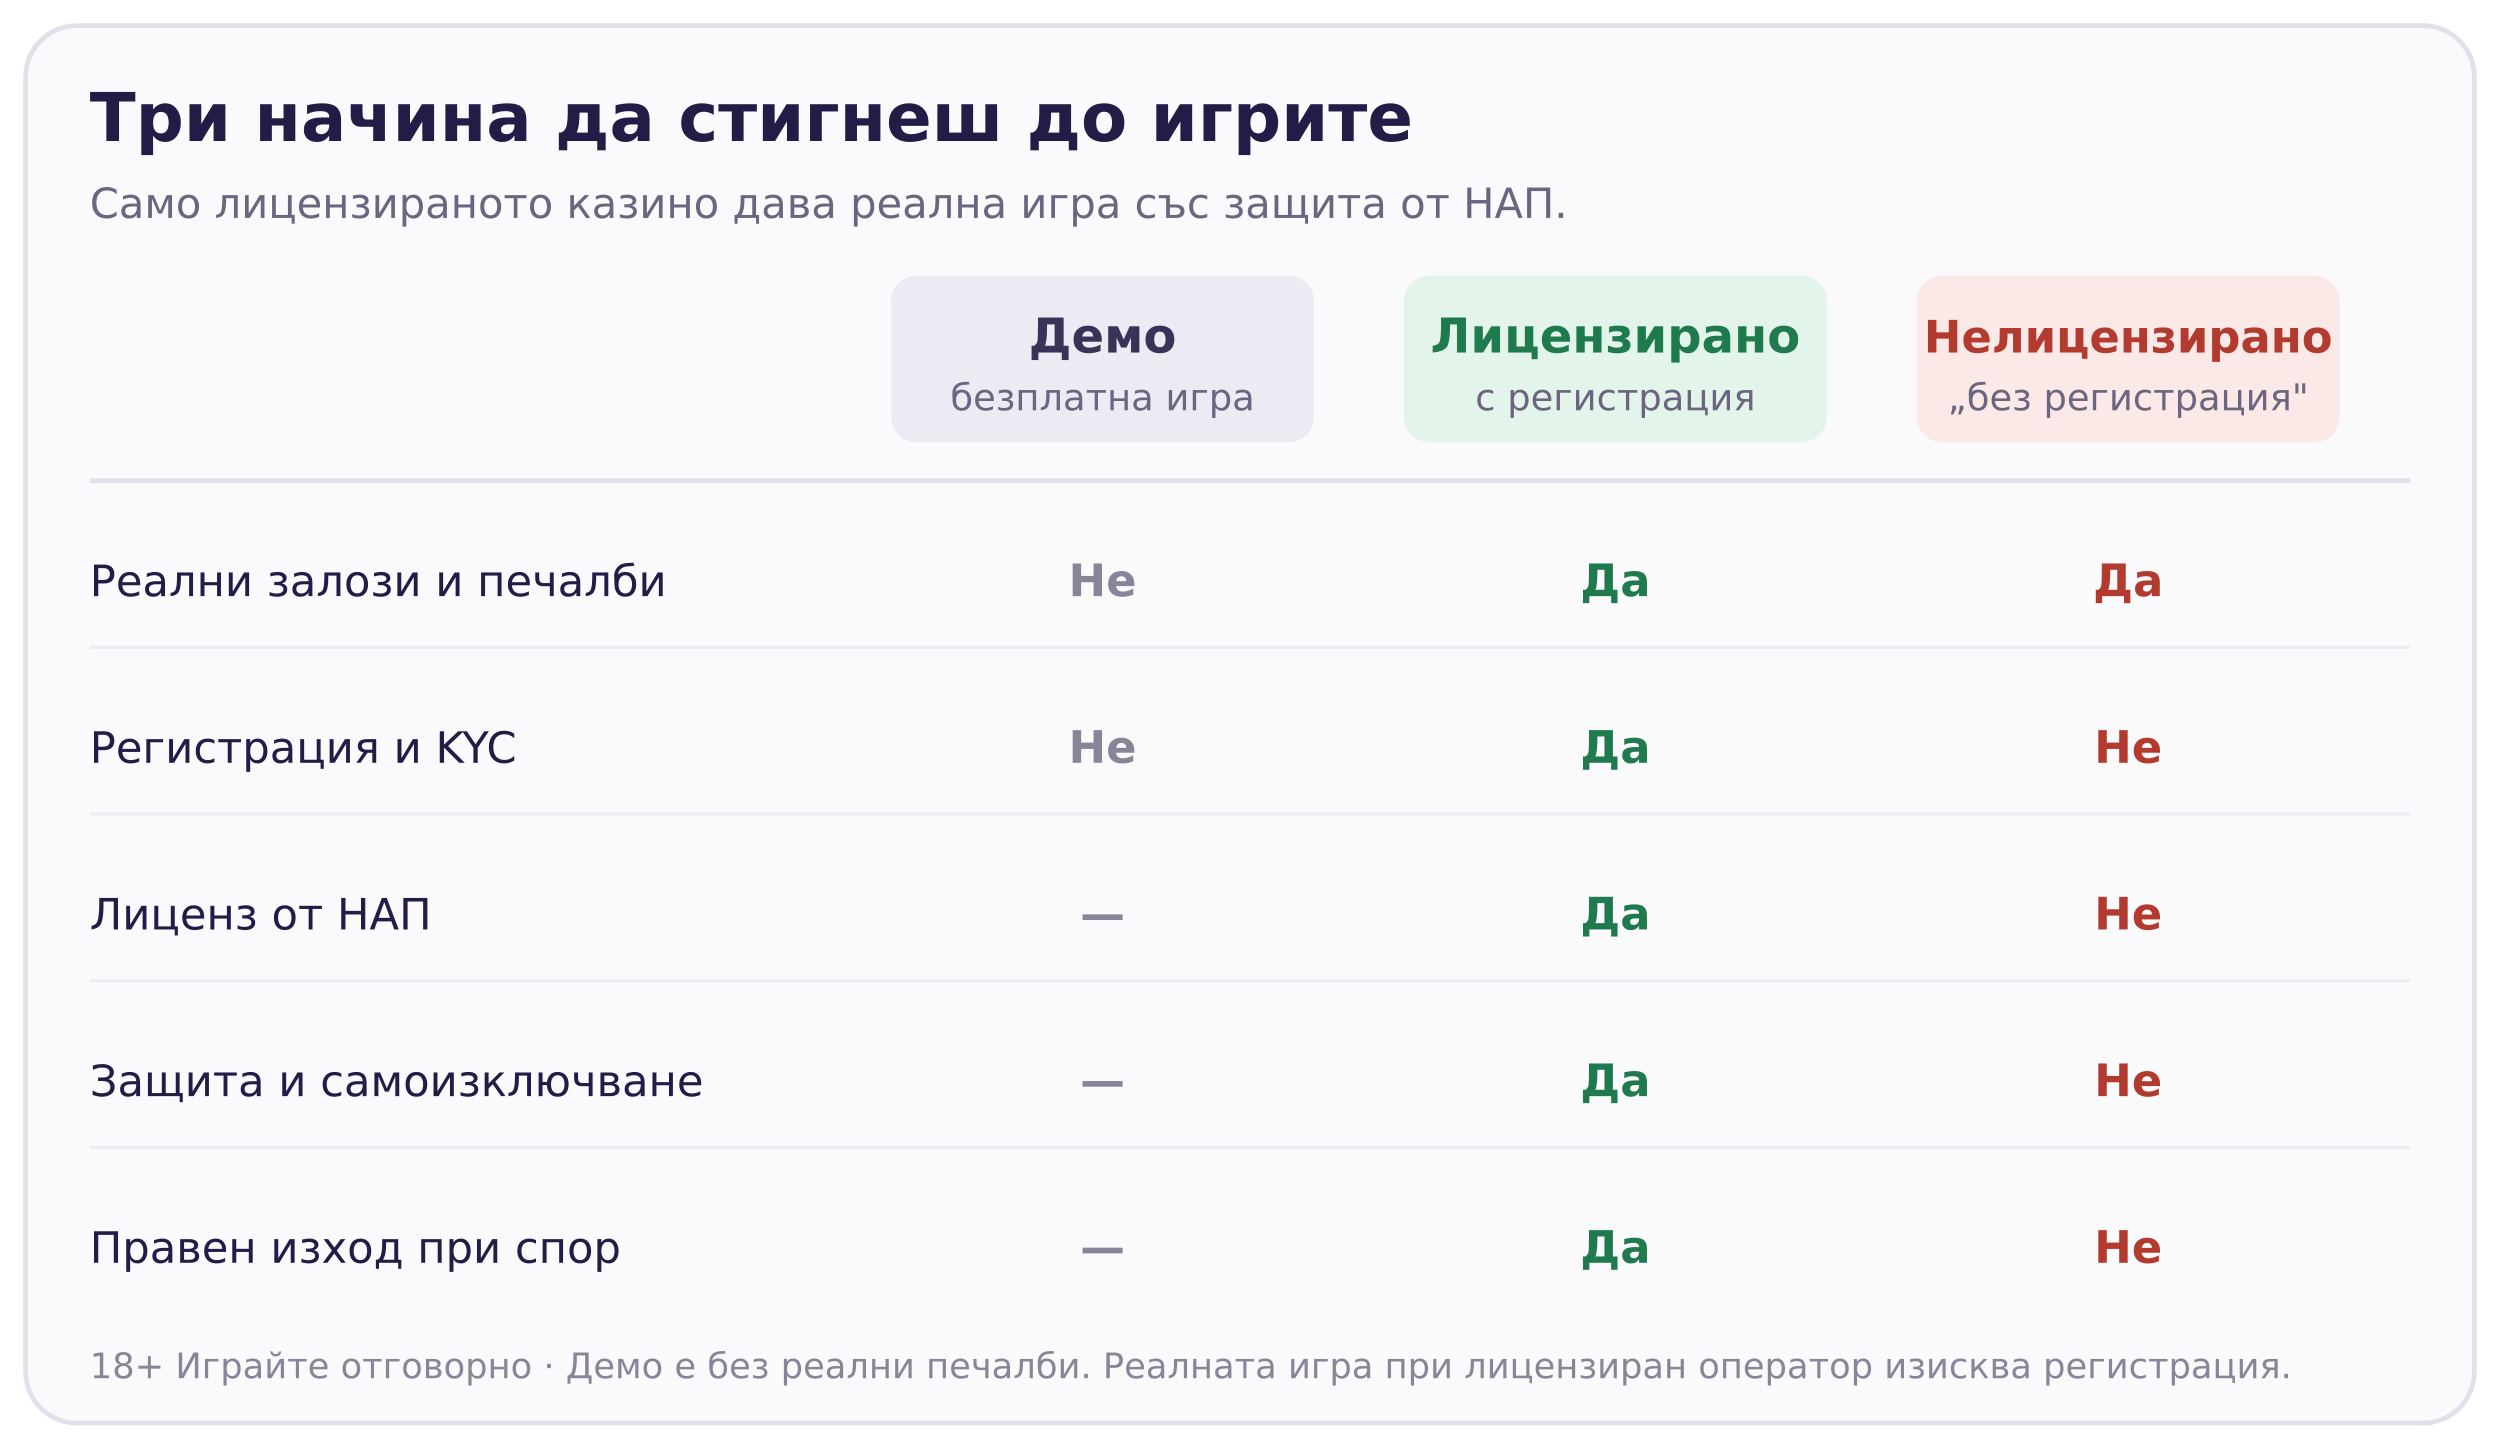
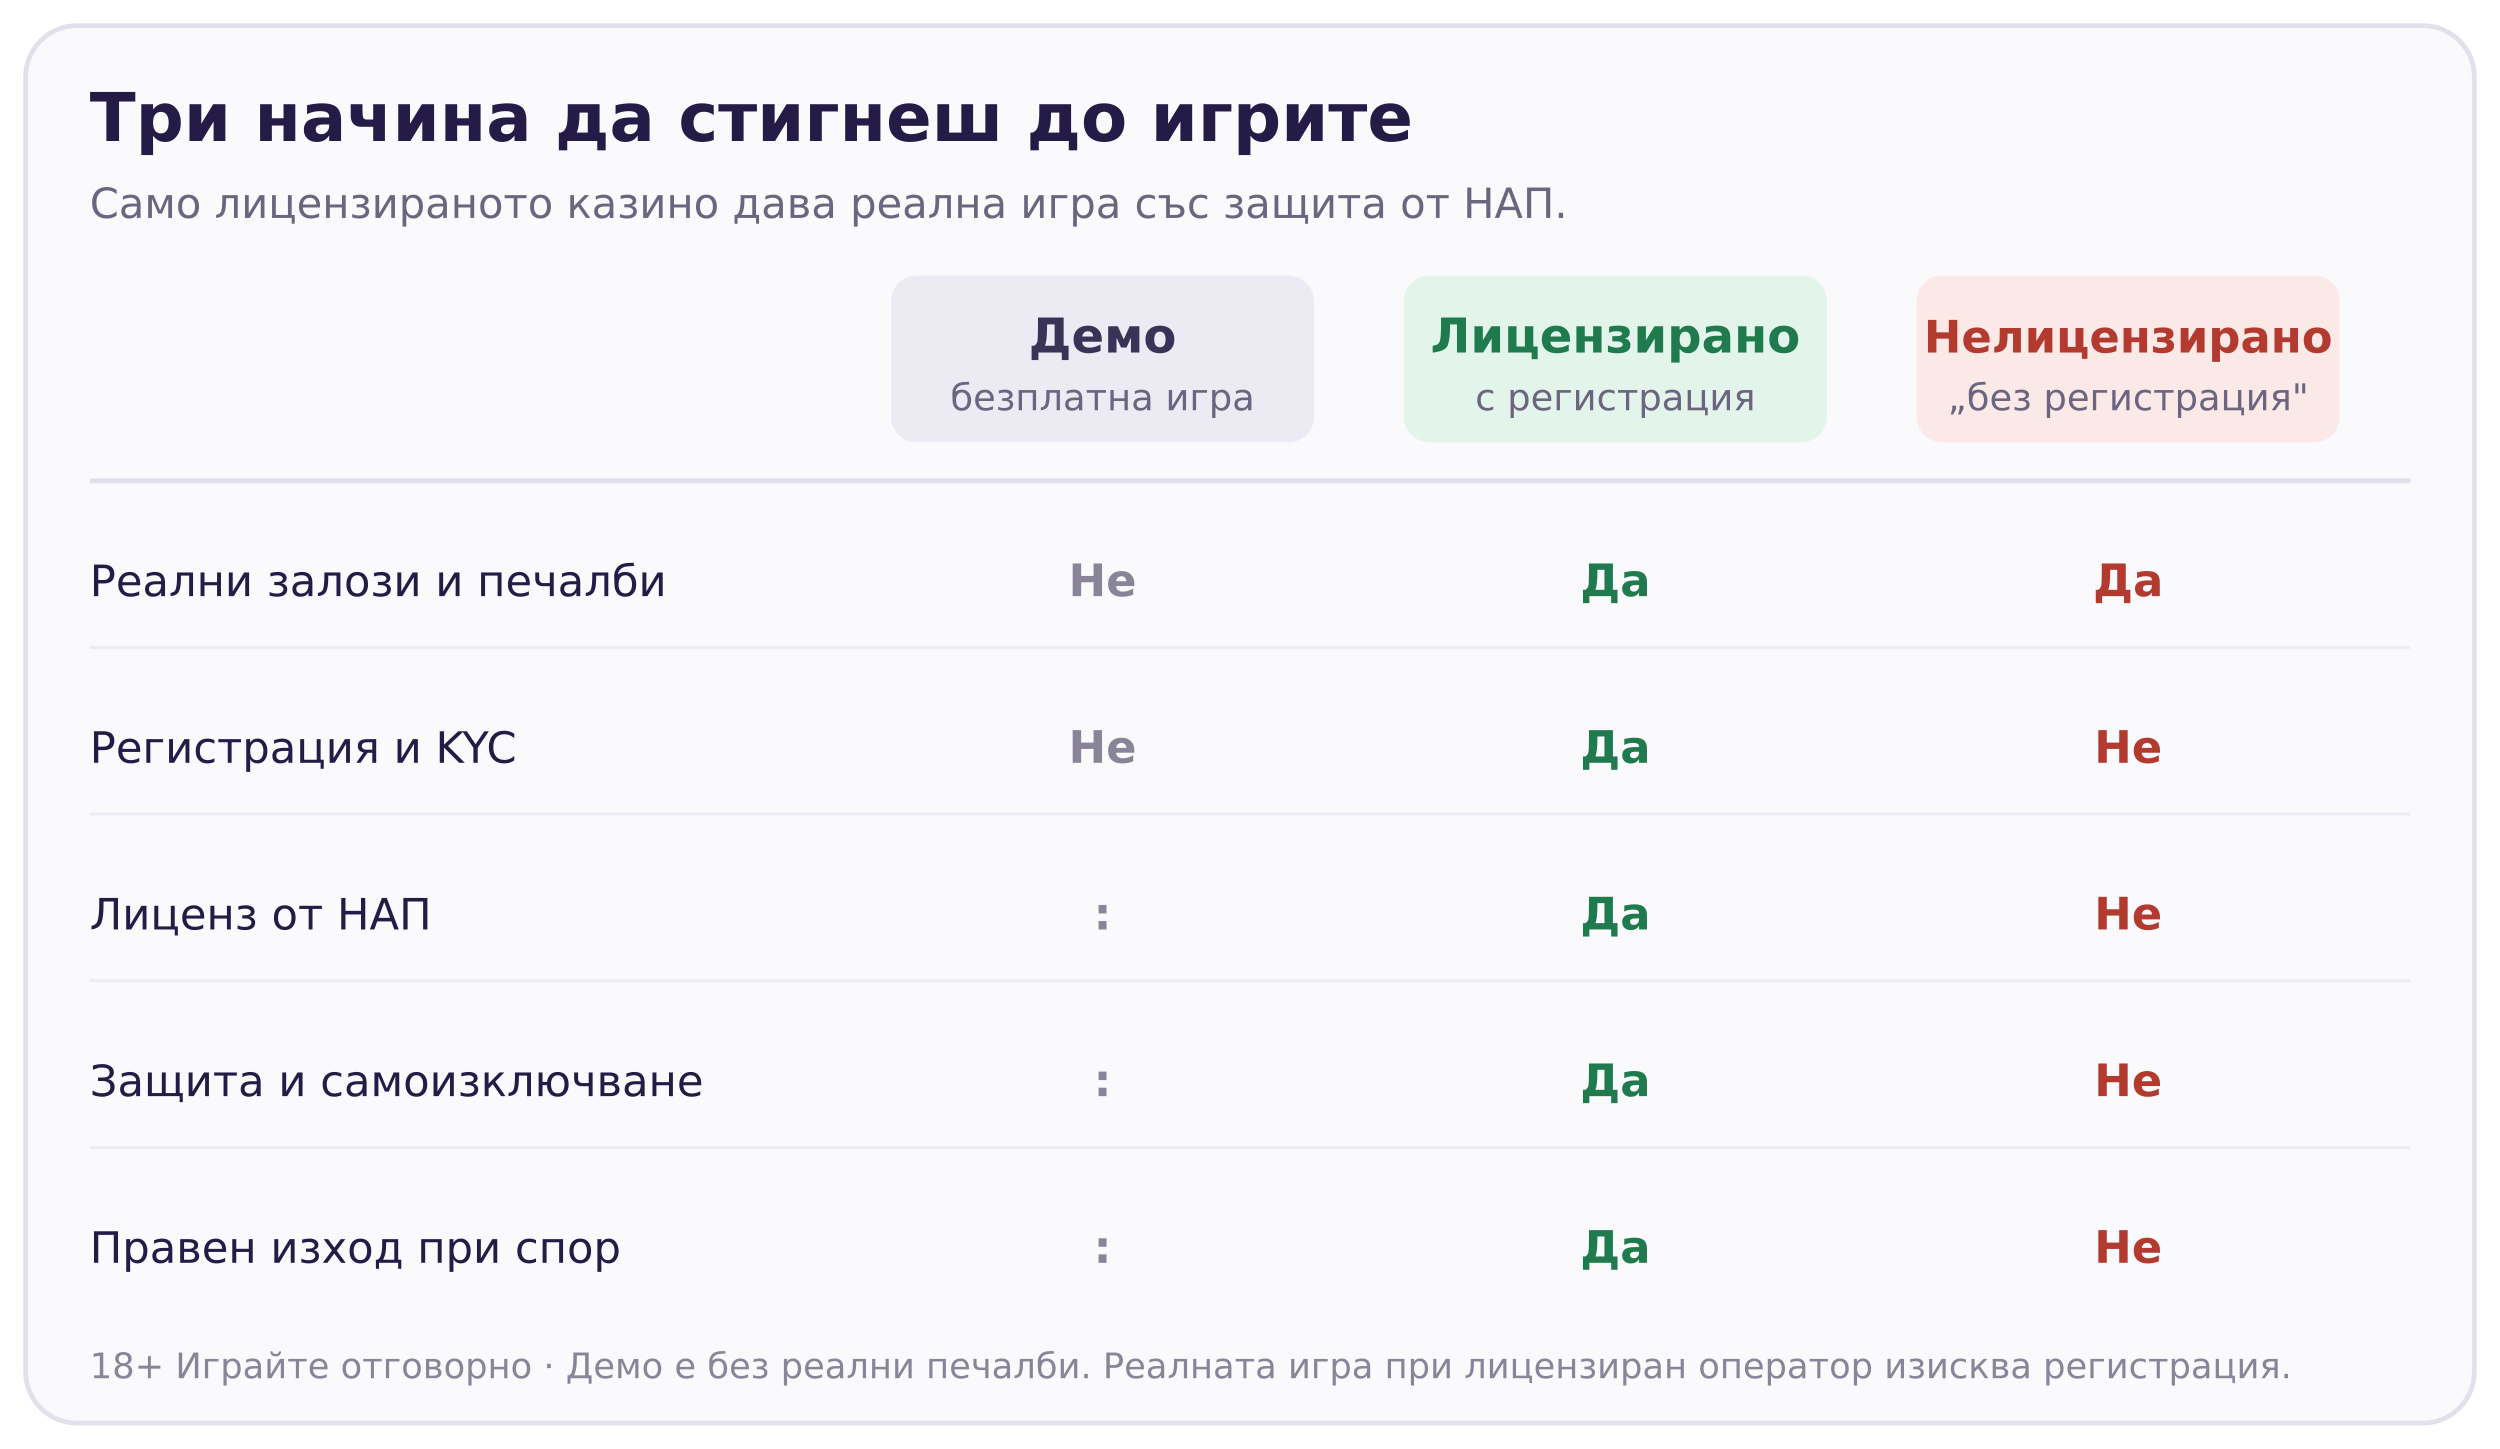
<svg xmlns="http://www.w3.org/2000/svg" viewBox="0 0 780 452" font-family="'DejaVu Sans','Segoe UI',Arial,sans-serif" role="img" aria-label="Сравнение на три начина да играеш: демо без регистрация, лицензирано казино с регистрация и нелицензиран сайт без регистрация">
  <rect x="8" y="8" width="764" height="436" rx="16" fill="#faf9fc" stroke="#e3e0ec" stroke-width="1.5" />
  <text x="28" y="44" font-size="21" font-weight="700" fill="#241b46">Три начина да стигнеш до игрите</text>
  <text x="28" y="68" font-size="13" fill="#6b6580">Само лицензираното казино дава реална игра със защита от НАП.</text>
  <rect x="278" y="86" width="132" height="52" rx="8" fill="#eceaf3" />
  <rect x="438" y="86" width="132" height="52" rx="8" fill="#e3f4ea" />
  <rect x="598" y="86" width="132" height="52" rx="8" fill="#fbe9e7" />
  <text x="344" y="110" font-size="15" font-weight="700" fill="#3a3358" text-anchor="middle">Демо</text>
  <text x="344" y="128" font-size="11.5" fill="#6b6580" text-anchor="middle">безплатна игра</text>
  <text x="504" y="110" font-size="15" font-weight="700" fill="#1f7a4d" text-anchor="middle">Лицензирано</text>
  <text x="504" y="128" font-size="11.5" fill="#6b6580" text-anchor="middle">с регистрация</text>
  <text x="664" y="110" font-size="14" font-weight="700" fill="#b23a2e" text-anchor="middle">Нелицензирано</text>
  <text x="664" y="128" font-size="11.5" fill="#6b6580" text-anchor="middle">„без регистрация"</text>
  <line x1="28" y1="150" x2="752" y2="150" stroke="#e3e0ec" stroke-width="1.5" />
  <g font-size="13.5" fill="#241b46">
    <text x="28" y="186">Реални залози и печалби</text>
    <text x="28" y="238">Регистрация и KYC</text>
    <text x="28" y="290">Лиценз от НАП</text>
    <text x="28" y="342">Защита и самоизключване</text>
    <text x="28" y="394">Правен изход при спор</text>
  </g>
  <g font-size="14" font-weight="700" text-anchor="middle">
    <text x="344" y="186" fill="#8a8499">Не</text>
    <text x="344" y="238" fill="#8a8499">Не</text>
-     <text x="344" y="290" fill="#8a8499">—</text>
-     <text x="344" y="342" fill="#8a8499">—</text>
-     <text x="344" y="394" fill="#8a8499">—</text>
+     <text x="344" y="290" fill="#8a8499">:</text>
+     <text x="344" y="342" fill="#8a8499">:</text>
+     <text x="344" y="394" fill="#8a8499">:</text>
    <text x="504" y="186" fill="#1f7a4d">Да</text>
    <text x="504" y="238" fill="#1f7a4d">Да</text>
    <text x="504" y="290" fill="#1f7a4d">Да</text>
    <text x="504" y="342" fill="#1f7a4d">Да</text>
    <text x="504" y="394" fill="#1f7a4d">Да</text>
    <text x="664" y="186" fill="#b23a2e">Да</text>
    <text x="664" y="238" fill="#b23a2e">Не</text>
    <text x="664" y="290" fill="#b23a2e">Не</text>
    <text x="664" y="342" fill="#b23a2e">Не</text>
    <text x="664" y="394" fill="#b23a2e">Не</text>
  </g>
  <g stroke="#eeecf3" stroke-width="1">
    <line x1="28" y1="202" x2="752" y2="202" />
    <line x1="28" y1="254" x2="752" y2="254" />
    <line x1="28" y1="306" x2="752" y2="306" />
    <line x1="28" y1="358" x2="752" y2="358" />
  </g>
  <text x="28" y="430" font-size="11" fill="#8a8499">18+ Играйте отговорно · Демо е без реални печалби. Реалната игра при лицензиран оператор изисква регистрация.</text>
</svg>
